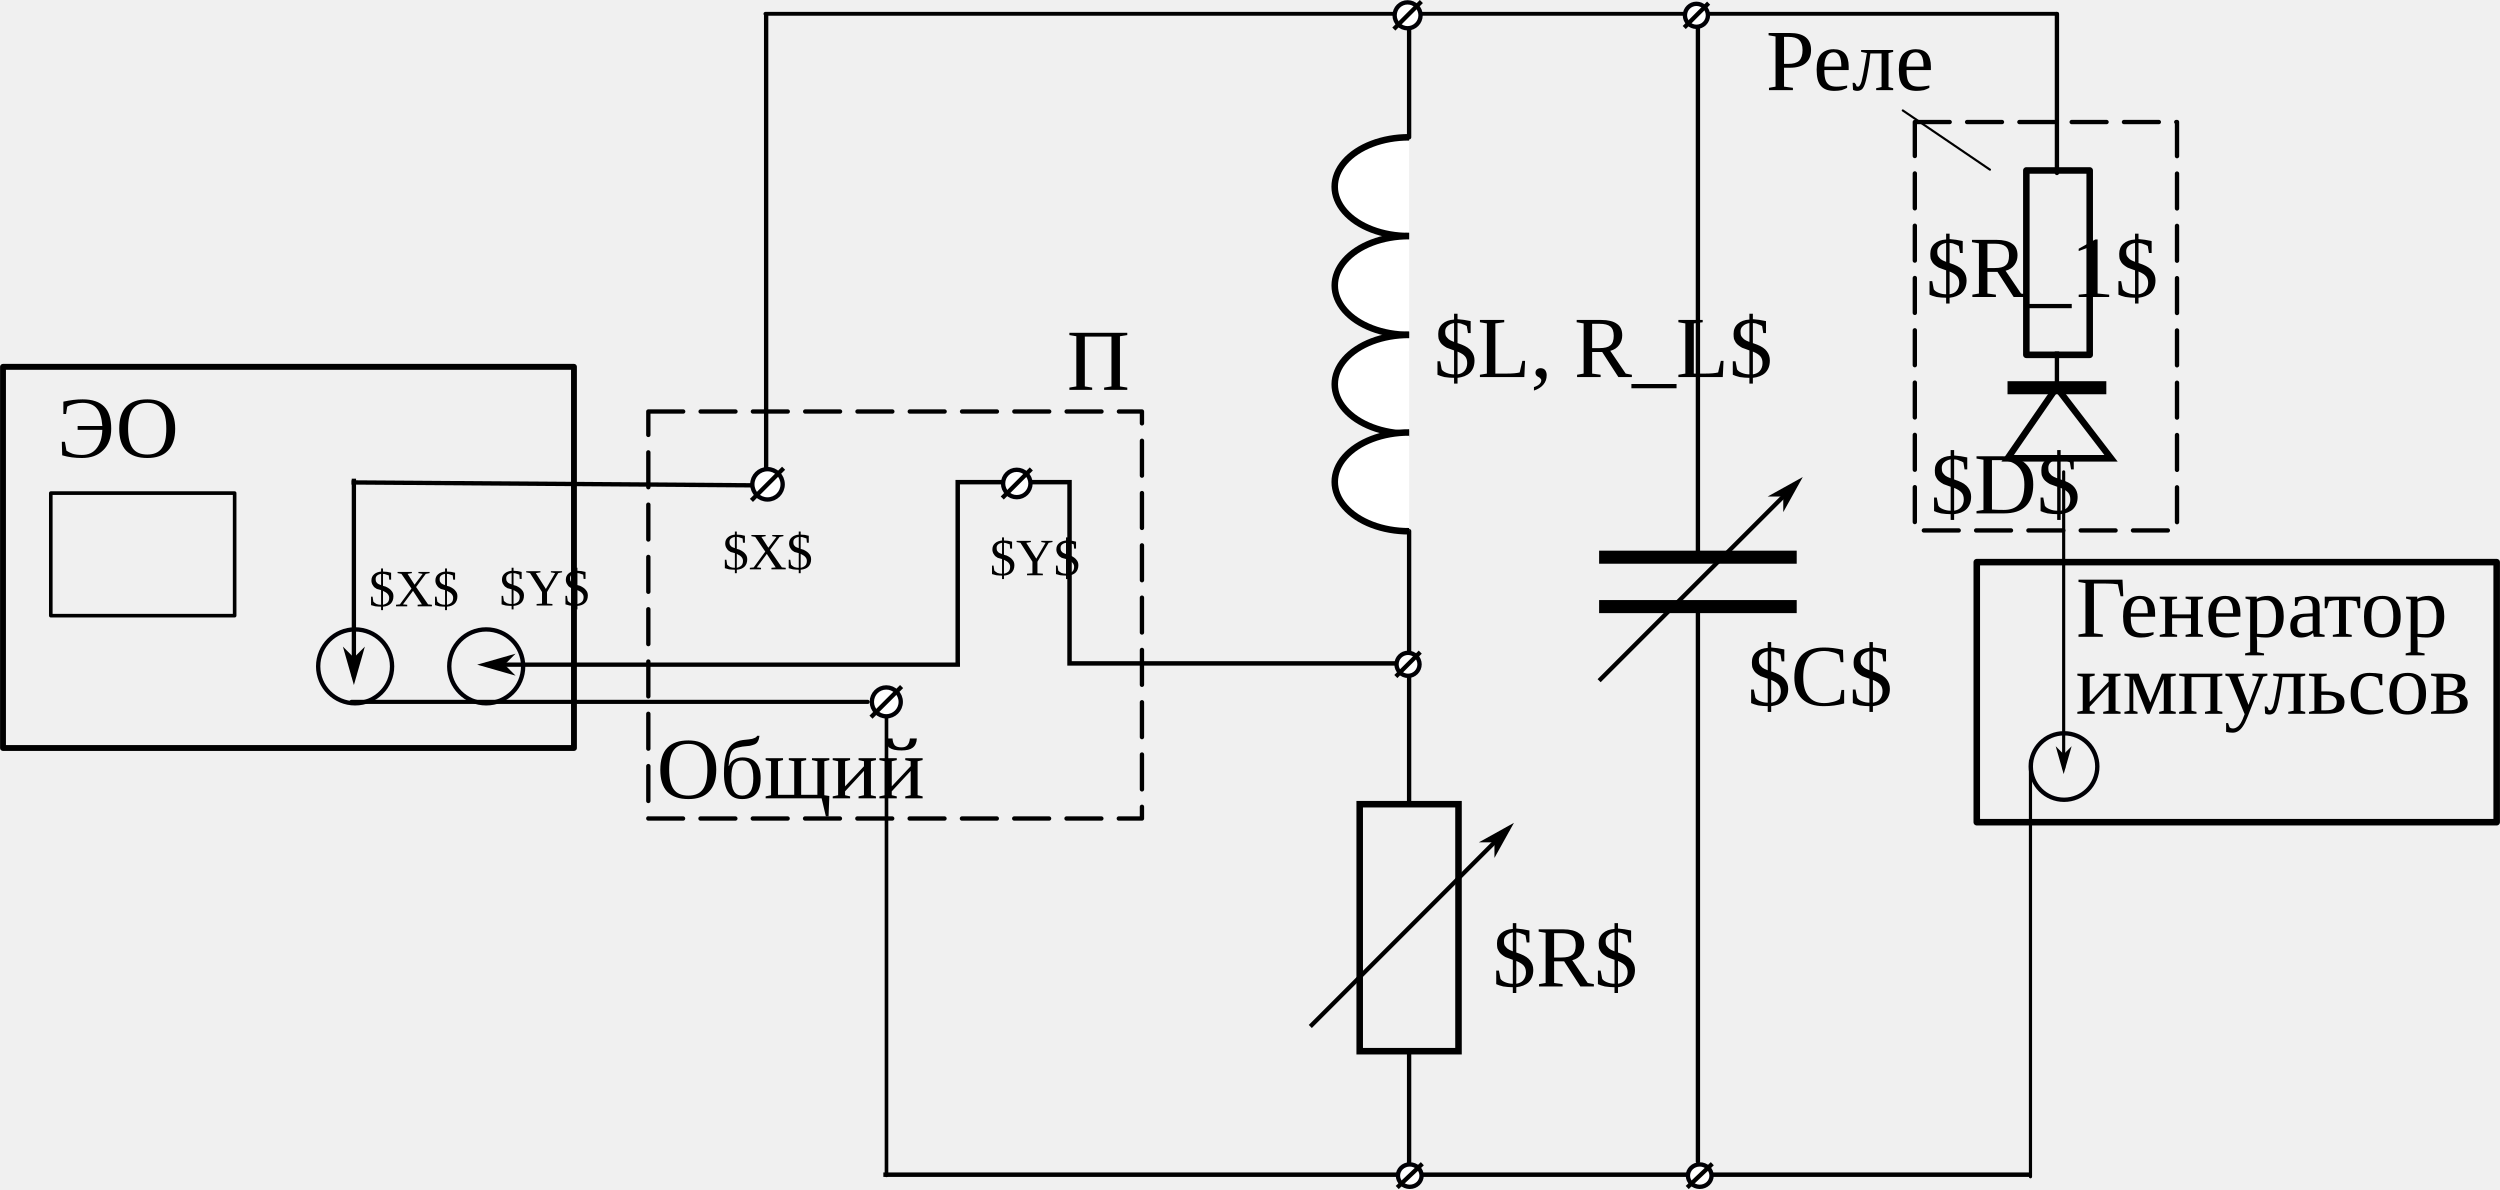
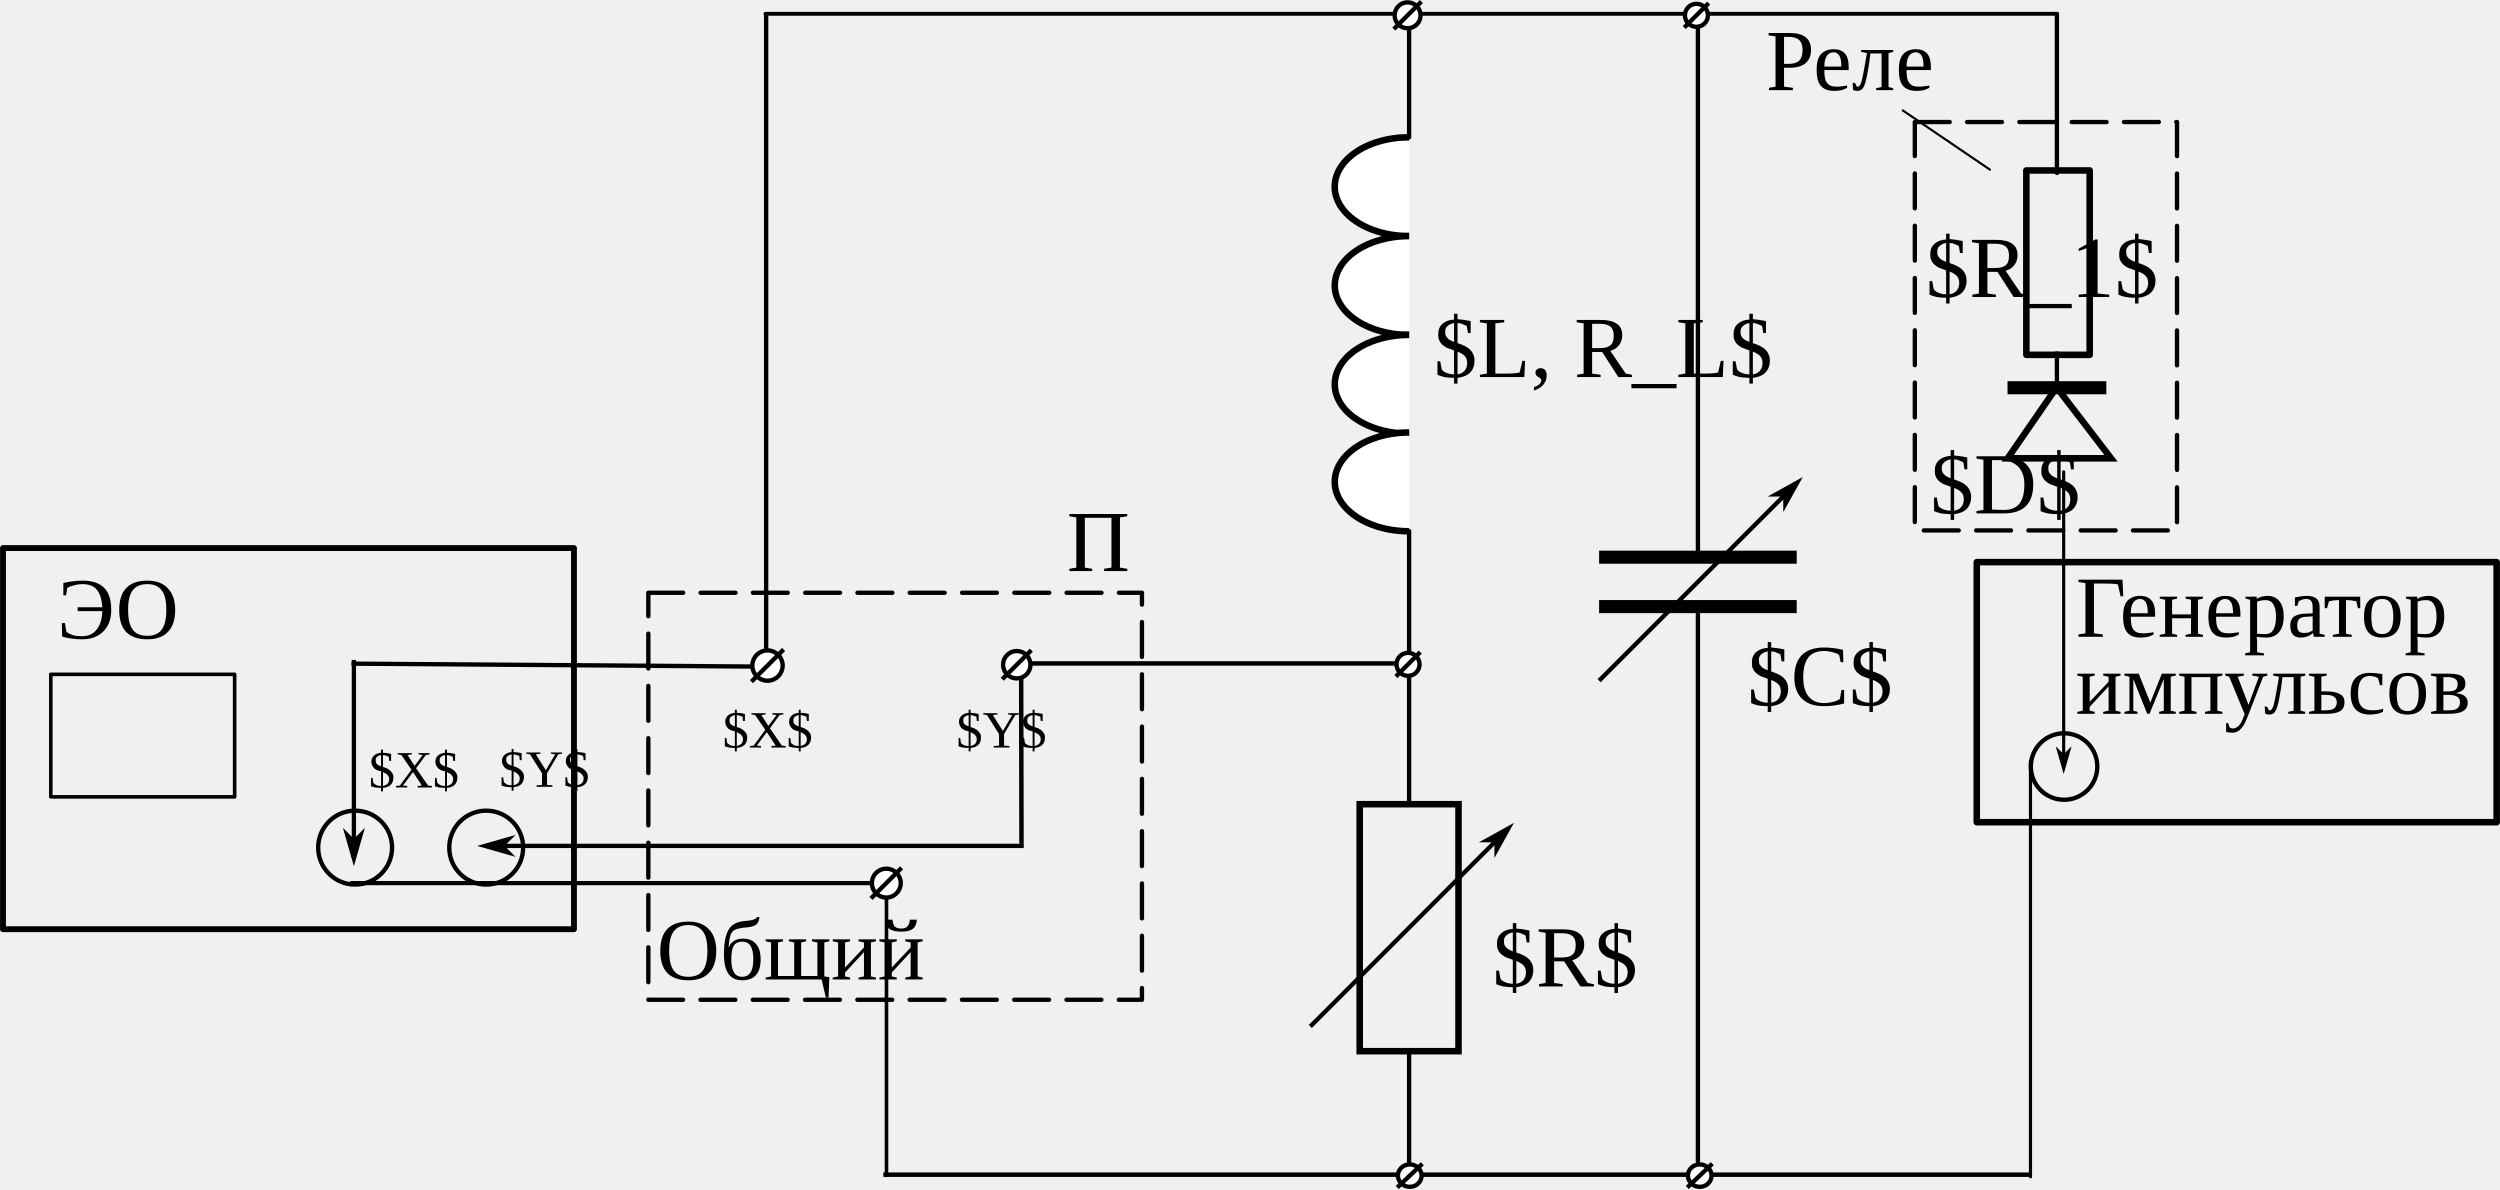
<svg xmlns="http://www.w3.org/2000/svg" width="10.121cm" height="4.814cm" viewBox="0 0 101.212 48.143" version="1.1" id="svg1072">
  <defs id="defs1066">
    <marker orient="auto" refY="0" refX="0" id="marker5071" style="overflow:visible">
      <path id="path4362" d="M 0,0 5,-5 -12.5,0 5,5 0,0 Z" style="fill:#000000;fill-opacity:1;fill-rule:evenodd;stroke:#000000;stroke-width:1pt;stroke-opacity:1" transform="matrix(-0.4,0,0,-0.4,-4,0)" />
    </marker>
    <marker style="overflow:visible" id="marker4977" refX="0" refY="0" orient="auto">
      <path transform="matrix(-0.4,0,0,-0.4,-4,0)" style="fill:#000000;fill-opacity:1;fill-rule:evenodd;stroke:#000000;stroke-width:1pt;stroke-opacity:1" d="M 0,0 5,-5 -12.5,0 5,5 Z" id="path4979" />
    </marker>
    <marker style="overflow:visible" id="marker4849" refX="0" refY="0" orient="auto">
      <path transform="matrix(-0.4,0,0,-0.4,-4,0)" style="fill:#000000;fill-opacity:1;fill-rule:evenodd;stroke:#000000;stroke-width:1pt;stroke-opacity:1" d="M 0,0 5,-5 -12.5,0 5,5 Z" id="path4851" />
    </marker>
    <marker style="overflow:visible" id="marker4801" refX="0" refY="0" orient="auto">
      <path transform="matrix(-0.4,0,0,-0.4,-4,0)" style="fill:#000000;fill-opacity:1;fill-rule:evenodd;stroke:#000000;stroke-width:1pt;stroke-opacity:1" d="M 0,0 5,-5 -12.5,0 5,5 Z" id="path4803" />
    </marker>
    <marker orient="auto" refY="0" refX="0" id="Arrow1Mstart" style="overflow:visible">
      <path id="path4359" d="M 0,0 5,-5 -12.5,0 5,5 0,0 Z" style="fill:#000000;fill-opacity:1;fill-rule:evenodd;stroke:#000000;stroke-width:1pt;stroke-opacity:1" transform="matrix(0.4,0,0,0.4,4,0)" />
    </marker>
    <marker style="overflow:visible" id="marker8495" refX="0" refY="0" orient="auto">
      <path transform="matrix(-0.2,0,0,-0.2,-1.2,0)" style="fill:#000000;fill-opacity:1;fill-rule:evenodd;stroke:#000000;stroke-width:1pt;stroke-opacity:1" d="M 0,0 5,-5 -12.5,0 5,5 Z" id="path8493" />
    </marker>
    <marker orient="auto" refY="0" refX="0" id="Arrow1Mend" style="overflow:visible">
      <path id="path948" d="M 0,0 5,-5 -12.5,0 5,5 Z" style="fill:#000000;fill-opacity:1;fill-rule:evenodd;stroke:#000000;stroke-width:1pt;stroke-opacity:1" transform="matrix(-0.4,0,0,-0.4,-4,0)" />
    </marker>
    <marker orient="auto" refY="0" refX="0" id="EmptyTriangleOutM" style="overflow:visible">
      <path id="path1102" d="m 5.77,0 -8.65,5 0,-10 z" style="fill:#ffffff;fill-rule:evenodd;stroke:#000000;stroke-width:1pt;stroke-opacity:1" transform="matrix(0.4,0,0,0.4,-1.8,0)" />
    </marker>
    <marker orient="auto" refY="0" refX="0" id="Arrow2Sstart" style="overflow:visible">
      <path id="path969" style="fill:#000000;fill-opacity:1;fill-rule:evenodd;stroke:#000000;stroke-width:0.625;stroke-linejoin:round;stroke-opacity:1" d="M 8.719,4.034 -2.207,0.016 8.719,-4.002 c -1.745,2.372 -1.735,5.617 -6e-7,8.035 z" transform="matrix(0.3,0,0,0.3,-0.69,0)" />
    </marker>
    <marker orient="auto" refY="0" refX="0" id="DotM" style="overflow:visible">
      <path id="path1839" d="m -2.5,-1 c 0,2.76 -2.24,5 -5,5 -2.76,0 -5,-2.24 -5,-5 0,-2.76 2.24,-5 5,-5 2.76,0 5,2.24 5,5 z" style="fill:#000000;fill-opacity:1;fill-rule:evenodd;stroke:#000000;stroke-width:1pt;stroke-opacity:1" transform="matrix(0.4,0,0,0.4,2.96,0.4)" />
    </marker>
    <marker orient="auto" refY="0" refX="0" id="Arrow1Mend-1" style="overflow:visible">
      <path id="path948-1" d="M 0,0 5,-5 -12.5,0 5,5 Z" style="fill:#000000;fill-opacity:1;fill-rule:evenodd;stroke:#000000;stroke-width:1pt;stroke-opacity:1" transform="matrix(-0.4,0,0,-0.4,-4,0)" />
    </marker>
    <marker style="overflow:visible" id="marker8495-3" refX="0" refY="0" orient="auto">
      <path transform="matrix(-0.2,0,0,-0.2,-1.2,0)" style="fill:#000000;fill-opacity:1;fill-rule:evenodd;stroke:#000000;stroke-width:1pt;stroke-opacity:1" d="M 0,0 5,-5 -12.5,0 5,5 Z" id="path8493-6" />
    </marker>
  </defs>
  <g id="layer1" transform="translate(13.04744,-247.4412)" style="display:inline">
    <path style="opacity:1;fill:#ffffff;fill-opacity:1;stroke:#000000;stroke-width:0.265;stroke-linejoin:miter;stroke-miterlimit:4;stroke-dasharray:none;stroke-dashoffset:0;stroke-opacity:1" id="path50691-9-3-97" d="m 253,44 a 2,3 0 0 1 0.997,-2.608 2,3 0 0 1 2.004,-0.001 2,3 0 0 1 0.998,2.607" transform="matrix(0,1,1,0,0,0)" />
    <rect style="opacity:1;fill:none;fill-opacity:1;stroke:#000000;stroke-width:0.265;stroke-linecap:square;stroke-linejoin:miter;stroke-miterlimit:4;stroke-dasharray:none;stroke-dashoffset:0;stroke-opacity:1;paint-order:normal" id="rect1615" width="10" height="4" x="280" y="-46" transform="matrix(0,1,-1,0,0,0)" />
    <path style="fill:none;stroke:#000000;stroke-width:0.529;stroke-linecap:butt;stroke-linejoin:miter;stroke-miterlimit:4;stroke-dasharray:none;stroke-opacity:1" d="m 51.693,270 8,0" id="path1663" />
-     <path style="fill:none;stroke:#000000;stroke-width:0.176;stroke-linecap:butt;stroke-linejoin:miter;stroke-miterlimit:4;stroke-dasharray:none;stroke-opacity:1" d="m 17.969,248.009 0,18.884" id="path1673" />
+     <path style="fill:none;stroke:#000000;stroke-width:0.176;stroke-linecap:butt;stroke-linejoin:miter;stroke-miterlimit:4;stroke-dasharray:none;stroke-opacity:1" d="m 17.969,248.009 0,26.095" id="path1673" />
    <path style="fill:none;stroke:#000000;stroke-width:0.176;stroke-linecap:round;stroke-linejoin:miter;stroke-miterlimit:4;stroke-dasharray:none;stroke-opacity:1" d="m 44,268.943 0,11.081" id="path1677" />
    <path style="fill:none;stroke:#000000;stroke-width:0.155;stroke-linecap:round;stroke-linejoin:miter;stroke-miterlimit:4;stroke-dasharray:none;stroke-opacity:1" d="m 17.939,248 52.29,0" id="path1683" />
    <path style="fill:none;stroke:#000000;stroke-width:0.181;stroke-linecap:butt;stroke-linejoin:miter;stroke-miterlimit:4;stroke-dasharray:none;stroke-opacity:1" d="m 22.714,295 46.399,0" id="path1685" />
    <path style="opacity:1;fill:#ffffff;fill-opacity:1;stroke:#000000;stroke-width:0.265;stroke-linejoin:miter;stroke-miterlimit:4;stroke-dasharray:none;stroke-dashoffset:0;stroke-opacity:1" id="path50691-9-3-97-7" d="m 257,44.002 a 2,3 0 0 1 0.997,-2.608 2,3 0 0 1 2.004,-0.001 2,3 0 0 1 0.998,2.607" transform="matrix(0,1,1,0,0,0)" />
    <path style="opacity:1;fill:#ffffff;fill-opacity:1;stroke:#000000;stroke-width:0.265;stroke-linejoin:miter;stroke-miterlimit:4;stroke-dasharray:none;stroke-dashoffset:0;stroke-opacity:1" id="path50691-9-3-97-0" d="m 261,44.002 a 2,3 0 0 1 0.997,-2.608 2,3 0 0 1 2.004,-0.001 2,3 0 0 1 0.998,2.607" transform="matrix(0,1,1,0,0,0)" />
    <path style="fill:none;stroke:#000000;stroke-width:0.529;stroke-linecap:butt;stroke-linejoin:miter;stroke-miterlimit:4;stroke-dasharray:none;stroke-opacity:1" d="m 51.693,272 8,0" id="path1663-3" />
    <path style="fill:none;stroke:#000000;stroke-width:0.176;stroke-linecap:round;stroke-linejoin:miter;stroke-miterlimit:4;stroke-dasharray:none;stroke-opacity:1" d="m 44,290 0,5" id="path1677-2" />
    <path style="fill:none;stroke:#000000;stroke-width:0.176;stroke-linecap:round;stroke-linejoin:miter;stroke-miterlimit:4;stroke-dasharray:none;stroke-opacity:1" d="m 44,248 0,5" id="path1677-28" />
    <path style="fill:none;stroke:#000000;stroke-width:0.176;stroke-linecap:round;stroke-linejoin:miter;stroke-miterlimit:4;stroke-dasharray:none;stroke-opacity:1" d="m 55.693,248.003 0,21.811" id="path1677-8" />
    <path style="fill:none;stroke:#000000;stroke-width:0.176;stroke-linecap:round;stroke-linejoin:miter;stroke-miterlimit:4;stroke-dasharray:none;stroke-opacity:1" d="m 55.693,272.002 0,22.464" id="path1677-8-0" />
    <ellipse style="opacity:1;fill:#ffffff;fill-opacity:1;stroke:#000005;stroke-width:0.176;stroke-linecap:butt;stroke-linejoin:round;stroke-miterlimit:4;stroke-dasharray:none;stroke-dashoffset:0;stroke-opacity:1;paint-order:markers fill stroke" id="path6840-6-3-9-9-69-0" cx="44.027" cy="295.038" rx="0.479" ry="0.454" />
    <path style="fill:none;stroke:#000000;stroke-width:0.176;stroke-linecap:butt;stroke-linejoin:miter;stroke-miterlimit:4;stroke-dasharray:none;stroke-opacity:1" d="m 44.536,294.556 -1.017,0.964" id="path17780-9-9" />
    <ellipse style="opacity:1;fill:#ffffff;fill-opacity:1;stroke:#000005;stroke-width:0.176;stroke-linecap:butt;stroke-linejoin:round;stroke-miterlimit:4;stroke-dasharray:none;stroke-dashoffset:0;stroke-opacity:1;paint-order:markers fill stroke" id="path6840-6-3-9-9-69-0-7" cx="55.767" cy="295.038" rx="0.479" ry="0.454" />
    <path style="fill:none;stroke:#000000;stroke-width:0.176;stroke-linecap:butt;stroke-linejoin:miter;stroke-miterlimit:4;stroke-dasharray:none;stroke-opacity:1" d="m 56.276,294.556 -1.017,0.964" id="path17780-9-9-6" />
    <circle style="opacity:1;fill:#ffffff;fill-opacity:1;stroke:#000005;stroke-width:0.176;stroke-linecap:butt;stroke-linejoin:round;stroke-miterlimit:4;stroke-dasharray:none;stroke-dashoffset:0;stroke-opacity:1;paint-order:markers fill stroke" id="path6840-6-3-9-9-69-0-8" cx="43.939" cy="248.061" r="0.525" />
    <path style="fill:none;stroke:#000000;stroke-width:0.176;stroke-linecap:butt;stroke-linejoin:miter;stroke-miterlimit:4;stroke-dasharray:none;stroke-opacity:1" d="m 44.496,247.504 -1.114,1.114" id="path17780-9-9-1" />
    <circle style="opacity:1;fill:#ffffff;fill-opacity:1;stroke:#000005;stroke-width:0.176;stroke-linecap:butt;stroke-linejoin:round;stroke-miterlimit:4;stroke-dasharray:none;stroke-dashoffset:0;stroke-opacity:1;paint-order:markers fill stroke" id="path6840-6-3-9-9-69-0-4" cx="55.633" cy="248.061" r="0.466" />
    <path style="fill:none;stroke:#000000;stroke-width:0.176;stroke-linecap:butt;stroke-linejoin:miter;stroke-miterlimit:4;stroke-dasharray:none;stroke-opacity:1" d="m 56.127,247.567 -0.988,0.988" id="path17780-9-9-64" />
    <rect style="opacity:1;fill:none;fill-opacity:1;fill-rule:nonzero;stroke:#000000;stroke-width:0.265;stroke-linecap:round;stroke-linejoin:round;stroke-miterlimit:4;stroke-dasharray:none;stroke-dashoffset:0;stroke-opacity:1;paint-order:markers stroke fill" id="rect912" width="21.049" height="10.528" x="66.983" y="270.201" />
-     <path style="fill:none;stroke:#000000;stroke-width:0.175;stroke-linecap:butt;stroke-linejoin:miter;stroke-miterlimit:4;stroke-dasharray:none;stroke-opacity:1;marker-start:url(#Arrow1Mstart)" d="m 6.614,274.351 19.203,0" id="path937" />
+     <path style="fill:none;stroke:#000000;stroke-width:0.175;stroke-linecap:butt;stroke-linejoin:miter;stroke-miterlimit:4;stroke-dasharray:none;stroke-opacity:1;marker-start:url(#Arrow1Mstart)" d="m 6.614,281.689 21.785,0" id="path937" />
    <rect style="opacity:1;fill:none;fill-opacity:1;fill-rule:nonzero;stroke:#000000;stroke-width:0.265;stroke-linecap:round;stroke-linejoin:round;stroke-miterlimit:4;stroke-dasharray:none;stroke-dashoffset:0;stroke-opacity:1;paint-order:markers stroke fill" id="rect1227" width="2.565" height="7.465" x="68.99" y="254.342" />
    <path style="fill:none;stroke:#000000;stroke-width:0.176;stroke-linecap:butt;stroke-linejoin:miter;stroke-miterlimit:4;stroke-dasharray:none;stroke-opacity:1" d="m 70.228,261.673 0,1.466" id="path1229" />
    <path style="fill:none;stroke:#000000;stroke-width:0.529;stroke-linecap:butt;stroke-linejoin:miter;stroke-miterlimit:4;stroke-dasharray:none;stroke-opacity:1" d="m 68.228,263.139 4,0" id="path1231" />
    <rect style="opacity:1;fill:none;fill-opacity:1;fill-rule:nonzero;stroke:#000000;stroke-width:0.176;stroke-linecap:round;stroke-linejoin:round;stroke-miterlimit:4;stroke-dasharray:1.411, 0.706;stroke-dashoffset:0;stroke-opacity:1;paint-order:markers stroke fill" id="rect1491" width="10.615" height="16.535" x="64.475" y="252.382" />
    <path style="fill:none;stroke:#000000;stroke-width:0.176;stroke-linecap:round;stroke-linejoin:miter;stroke-miterlimit:4;stroke-dasharray:none;stroke-opacity:1" d="m 70.228,254.444 0,-6.434" id="path1577" />
-     <path style="fill:none;stroke:#000000;stroke-width:0.147;stroke-linecap:round;stroke-linejoin:miter;stroke-miterlimit:4;stroke-dasharray:none;stroke-opacity:1" d="m 22.841,295.027 0,-18.745" id="path1579" />
-     <g id="g4885" transform="translate(-45.16659,12.85726)">
+     <path style="fill:none;stroke:#000000;stroke-width:0.147;stroke-linecap:round;stroke-linejoin:miter;stroke-miterlimit:4;stroke-dasharray:none;stroke-opacity:1" d="m 22.841,295.027 0,-11.422" id="path1579" />
+     <g id="g4885" transform="translate(-45.16659,20.19503)">
      <circle r="0.585" cy="263" cx="68" id="path6840-6-3-9-9-69-2-7" style="opacity:1;fill:#ffffff;fill-opacity:1;stroke:#000005;stroke-width:0.176;stroke-linecap:butt;stroke-linejoin:round;stroke-miterlimit:4;stroke-dasharray:none;stroke-dashoffset:0;stroke-opacity:1;paint-order:markers fill stroke" />
      <path id="path17780-9-3-4" d="m 68.62,262.38 -1.24,1.24" style="fill:none;stroke:#000000;stroke-width:0.176;stroke-linecap:butt;stroke-linejoin:miter;stroke-miterlimit:4;stroke-dasharray:none;stroke-opacity:1" />
    </g>
-     <rect style="opacity:1;fill:none;fill-opacity:1;fill-rule:nonzero;stroke:#000000;stroke-width:0.238;stroke-linecap:round;stroke-linejoin:round;stroke-miterlimit:4;stroke-dasharray:none;stroke-dashoffset:0;stroke-opacity:1;paint-order:markers stroke fill" id="rect7243" width="23.116" height="15.431" x="-12.928" y="262.293" />
-     <rect style="opacity:1;fill:none;fill-opacity:1;fill-rule:nonzero;stroke:#000000;stroke-width:0.146;stroke-linecap:round;stroke-linejoin:round;stroke-miterlimit:4;stroke-dasharray:none;stroke-dashoffset:0;stroke-opacity:1;paint-order:markers stroke fill" id="rect7245" width="7.443" height="4.962" x="-10.993" y="267.405" />
-     <circle style="opacity:1;fill:none;fill-opacity:1;fill-rule:nonzero;stroke:#000005;stroke-width:0.176;stroke-linecap:round;stroke-linejoin:round;stroke-miterlimit:4;stroke-dasharray:none;stroke-dashoffset:0;stroke-opacity:1;paint-order:markers fill stroke" id="path9338-0-9" cx="6.635" cy="274.42" r="1.496" />
-     <circle style="opacity:1;fill:none;fill-opacity:1;fill-rule:nonzero;stroke:#000005;stroke-width:0.176;stroke-linecap:round;stroke-linejoin:round;stroke-miterlimit:4;stroke-dasharray:none;stroke-dashoffset:0;stroke-opacity:1;paint-order:markers fill stroke" id="path9338-0-1" cx="1.328" cy="274.42" r="1.496" />
-     <path style="fill:none;stroke:#000000;stroke-width:0.176;stroke-linecap:butt;stroke-linejoin:miter;stroke-miterlimit:4;stroke-dasharray:none;stroke-opacity:1" d="M 17.964,267.094 1.183,266.973" id="path5742" />
-     <g id="g4889" transform="matrix(0.6142072,0,0,0.6142072,-20.05711,111.0411)">
+     <rect style="opacity:1;fill:none;fill-opacity:1;fill-rule:nonzero;stroke:#000000;stroke-width:0.238;stroke-linecap:round;stroke-linejoin:round;stroke-miterlimit:4;stroke-dasharray:none;stroke-dashoffset:0;stroke-opacity:1;paint-order:markers stroke fill" id="rect7243" width="23.116" height="15.431" x="-12.928" y="269.631" />
+     <rect style="opacity:1;fill:none;fill-opacity:1;fill-rule:nonzero;stroke:#000000;stroke-width:0.146;stroke-linecap:round;stroke-linejoin:round;stroke-miterlimit:4;stroke-dasharray:none;stroke-dashoffset:0;stroke-opacity:1;paint-order:markers stroke fill" id="rect7245" width="7.443" height="4.962" x="-10.993" y="274.742" />
+     <circle style="opacity:1;fill:none;fill-opacity:1;fill-rule:nonzero;stroke:#000005;stroke-width:0.176;stroke-linecap:round;stroke-linejoin:round;stroke-miterlimit:4;stroke-dasharray:none;stroke-dashoffset:0;stroke-opacity:1;paint-order:markers fill stroke" id="path9338-0-9" cx="6.635" cy="281.758" r="1.496" />
+     <circle style="opacity:1;fill:none;fill-opacity:1;fill-rule:nonzero;stroke:#000005;stroke-width:0.176;stroke-linecap:round;stroke-linejoin:round;stroke-miterlimit:4;stroke-dasharray:none;stroke-dashoffset:0;stroke-opacity:1;paint-order:markers fill stroke" id="path9338-0-1" cx="1.328" cy="281.758" r="1.496" />
+     <path style="fill:none;stroke:#000000;stroke-width:0.176;stroke-linecap:butt;stroke-linejoin:miter;stroke-miterlimit:4;stroke-dasharray:none;stroke-opacity:1" d="M 17.964,274.431 1.183,274.31" id="path5742" />
+     <g id="g4889" transform="matrix(0.6142072,0,0,0.6142072,-20.05711,118.3788)">
      <circle r="1" cy="254" cx="62" id="path6840-6-3-9-9-69-2-8" style="opacity:1;fill:#ffffff;fill-opacity:1;stroke:#000005;stroke-width:0.287;stroke-linecap:butt;stroke-linejoin:round;stroke-miterlimit:4;stroke-dasharray:none;stroke-dashoffset:0;stroke-opacity:1;paint-order:markers fill stroke" />
      <path id="path17780-9-3-6" d="m 63.061,252.939 -2.121,2.121" style="fill:none;stroke:#000000;stroke-width:0.287;stroke-linecap:butt;stroke-linejoin:miter;stroke-miterlimit:4;stroke-dasharray:none;stroke-opacity:1" />
    </g>
-     <path style="fill:none;stroke:#000000;stroke-width:0.175;stroke-linecap:butt;stroke-linejoin:miter;stroke-miterlimit:4;stroke-dasharray:none;stroke-opacity:1;marker-end:url(#marker4801)" d="m 1.278,266.821 0,8.01" id="path5810" />
-     <path style="fill:none;stroke:#000000;stroke-width:0.168;stroke-linecap:round;stroke-linejoin:miter;stroke-miterlimit:4;stroke-dasharray:none;stroke-opacity:1" d="m 1.182,275.858 20.897,0" id="path1683-9" />
+     <path style="fill:none;stroke:#000000;stroke-width:0.175;stroke-linecap:butt;stroke-linejoin:miter;stroke-miterlimit:4;stroke-dasharray:none;stroke-opacity:1;marker-end:url(#marker4801)" d="m 1.278,274.158 0,8.01" id="path5810" />
+     <path style="fill:none;stroke:#000000;stroke-width:0.168;stroke-linecap:round;stroke-linejoin:miter;stroke-miterlimit:4;stroke-dasharray:none;stroke-opacity:1" d="m 1.182,283.195 21.076,0" id="path1683-9" />
    <path style="fill:none;stroke:#000000;stroke-width:0.127;stroke-linecap:round;stroke-linejoin:miter;stroke-miterlimit:4;stroke-dasharray:none;stroke-opacity:1;marker-end:url(#Arrow1Mend)" d="m 70.501,266.545 0,11.986" id="path5903" />
    <path style="fill:none;stroke:#000000;stroke-width:0.129;stroke-linecap:round;stroke-linejoin:miter;stroke-miterlimit:4;stroke-dasharray:none;stroke-opacity:1" d="m 69.157,295.084 0,-16.835" id="path5986" />
    <g id="layer2" style="display:inline">
      <text xml:space="preserve" style="font-style:normal;font-variant:normal;font-weight:normal;font-stretch:normal;font-size:3.528px;line-height:1.25;font-family:'Times New Roman';-inkscape-font-specification:'Times New Roman, Normal';text-align:start;letter-spacing:0px;word-spacing:0px;writing-mode:lr-tb;text-anchor:start;fill:#000000;fill-opacity:1;stroke:none;stroke-width:0.176" x="44.993" y="262.707" id="text4105">
        <tspan id="tspan4103" x="44.993" y="262.707" style="stroke-width:0.176">$L, R_L$</tspan>
      </text>
      <text xml:space="preserve" style="font-style:normal;font-variant:normal;font-weight:normal;font-stretch:normal;font-size:3.528px;line-height:1.25;font-family:'Times New Roman';-inkscape-font-specification:'Times New Roman, Normal';text-align:start;letter-spacing:0px;word-spacing:0px;writing-mode:lr-tb;text-anchor:start;fill:#000000;fill-opacity:1;stroke:none;stroke-width:0.176" x="57.693" y="276" id="text4117">
        <tspan id="tspan4115" x="57.693" y="276" style="stroke-width:0.176">$C$</tspan>
      </text>
      <text xml:space="preserve" style="font-style:normal;font-variant:normal;font-weight:normal;font-stretch:normal;font-size:3.528px;line-height:1.25;font-family:'Times New Roman';-inkscape-font-specification:'Times New Roman, Normal';text-align:start;letter-spacing:0px;word-spacing:0px;writing-mode:lr-tb;text-anchor:start;fill:#000000;fill-opacity:1;stroke:none;stroke-width:0.176" x="47.37" y="287.378" id="text4109">
        <tspan id="tspan4107" x="47.37" y="287.378" style="stroke-width:0.176">$R$</tspan>
      </text>
-       <text xml:space="preserve" style="font-style:normal;font-variant:normal;font-weight:normal;font-stretch:normal;font-size:2.117px;line-height:1.25;font-family:'Times New Roman';-inkscape-font-specification:'Times New Roman, Normal';text-align:start;letter-spacing:0px;word-spacing:0px;writing-mode:lr-tb;text-anchor:start;display:inline;fill:#000000;fill-opacity:1;stroke:none;stroke-width:0.176" x="-10.734" y="265.954" id="text8585">
-         <tspan id="tspan8583" x="-10.734" y="265.954" style="font-size:3.528px;stroke-width:0.176">ЭО</tspan>
+       <text xml:space="preserve" style="font-style:normal;font-variant:normal;font-weight:normal;font-stretch:normal;font-size:2.117px;line-height:1.25;font-family:'Times New Roman';-inkscape-font-specification:'Times New Roman, Normal';text-align:start;letter-spacing:0px;word-spacing:0px;writing-mode:lr-tb;text-anchor:start;display:inline;fill:#000000;fill-opacity:1;stroke:none;stroke-width:0.176" x="-10.734" y="273.292" id="text8585">
+         <tspan id="tspan8583" x="-10.734" y="273.292" style="font-size:3.528px;stroke-width:0.176">ЭО</tspan>
      </text>
-       <text xml:space="preserve" style="font-style:normal;font-variant:normal;font-weight:normal;font-stretch:normal;font-size:2.117px;line-height:1.25;font-family:'Times New Roman';-inkscape-font-specification:'Times New Roman, Normal';text-align:start;letter-spacing:0px;word-spacing:0px;writing-mode:lr-tb;text-anchor:start;display:inline;fill:#000000;fill-opacity:1;stroke:none;stroke-width:0.176" x="1.878" y="271.989" id="text8699">
-         <tspan id="tspan8697" x="1.878" y="271.989" style="stroke-width:0.176">$X$</tspan>
+       <text xml:space="preserve" style="font-style:normal;font-variant:normal;font-weight:normal;font-stretch:normal;font-size:2.117px;line-height:1.25;font-family:'Times New Roman';-inkscape-font-specification:'Times New Roman, Normal';text-align:start;letter-spacing:0px;word-spacing:0px;writing-mode:lr-tb;text-anchor:start;display:inline;fill:#000000;fill-opacity:1;stroke:none;stroke-width:0.176" x="1.878" y="279.326" id="text8699">
+         <tspan id="tspan8697" x="1.878" y="279.326" style="stroke-width:0.176">$X$</tspan>
      </text>
-       <text xml:space="preserve" style="font-style:normal;font-variant:normal;font-weight:normal;font-stretch:normal;font-size:2.117px;line-height:1.25;font-family:'Times New Roman';-inkscape-font-specification:'Times New Roman, Normal';text-align:start;letter-spacing:0px;word-spacing:0px;writing-mode:lr-tb;text-anchor:start;display:inline;fill:#000000;fill-opacity:1;stroke:none;stroke-width:0.176" x="7.163" y="271.957" id="text8703">
-         <tspan id="tspan8701" x="7.163" y="271.957" style="stroke-width:0.176">$Y$</tspan>
+       <text xml:space="preserve" style="font-style:normal;font-variant:normal;font-weight:normal;font-stretch:normal;font-size:2.117px;line-height:1.25;font-family:'Times New Roman';-inkscape-font-specification:'Times New Roman, Normal';text-align:start;letter-spacing:0px;word-spacing:0px;writing-mode:lr-tb;text-anchor:start;display:inline;fill:#000000;fill-opacity:1;stroke:none;stroke-width:0.176" x="7.163" y="279.295" id="text8703">
+         <tspan id="tspan8701" x="7.163" y="279.295" style="stroke-width:0.176">$Y$</tspan>
      </text>
-       <text xml:space="preserve" style="font-style:normal;font-variant:normal;font-weight:normal;font-stretch:normal;font-size:2.117px;line-height:1.25;font-family:'Times New Roman';-inkscape-font-specification:'Times New Roman, Normal';text-align:start;letter-spacing:0px;word-spacing:0px;writing-mode:lr-tb;text-anchor:start;display:inline;fill:#000000;fill-opacity:1;stroke:none;stroke-width:0.176" x="16.204" y="270.491" id="text8699-8">
-         <tspan id="tspan8697-2" x="16.204" y="270.491" style="stroke-width:0.176">$X$</tspan>
+       <text xml:space="preserve" style="font-style:normal;font-variant:normal;font-weight:normal;font-stretch:normal;font-size:2.117px;line-height:1.25;font-family:'Times New Roman';-inkscape-font-specification:'Times New Roman, Normal';text-align:start;letter-spacing:0px;word-spacing:0px;writing-mode:lr-tb;text-anchor:start;display:inline;fill:#000000;fill-opacity:1;stroke:none;stroke-width:0.176" x="16.204" y="277.706" id="text8699-8">
+         <tspan id="tspan8697-2" x="16.204" y="277.706" style="stroke-width:0.176">$X$</tspan>
      </text>
-       <text xml:space="preserve" style="font-style:normal;font-variant:normal;font-weight:normal;font-stretch:normal;font-size:2.117px;line-height:1.25;font-family:'Times New Roman';-inkscape-font-specification:'Times New Roman, Normal';text-align:start;letter-spacing:0px;word-spacing:0px;writing-mode:lr-tb;text-anchor:start;display:inline;fill:#000000;fill-opacity:1;stroke:none;stroke-width:0.176" x="27.021" y="270.73" id="text8703-6">
-         <tspan id="tspan8701-5" x="27.021" y="270.73" style="stroke-width:0.176">$Y$</tspan>
+       <text xml:space="preserve" style="font-style:normal;font-variant:normal;font-weight:normal;font-stretch:normal;font-size:2.117px;line-height:1.25;font-family:'Times New Roman';-inkscape-font-specification:'Times New Roman, Normal';text-align:start;letter-spacing:0px;word-spacing:0px;writing-mode:lr-tb;text-anchor:start;display:inline;fill:#000000;fill-opacity:1;stroke:none;stroke-width:0.176" x="25.667" y="277.706" id="text8703-6">
+         <tspan id="tspan8701-5" x="25.667" y="277.706" style="stroke-width:0.176">$Y$</tspan>
      </text>
-       <text xml:space="preserve" style="font-style:normal;font-variant:normal;font-weight:normal;font-stretch:normal;font-size:2.117px;line-height:1.25;font-family:'Times New Roman';-inkscape-font-specification:'Times New Roman, Normal';text-align:start;letter-spacing:0px;word-spacing:0px;writing-mode:lr-tb;text-anchor:start;fill:#000000;fill-opacity:1;stroke:none;stroke-width:0.176" x="13.544" y="279.762" id="text6093">
-         <tspan id="tspan6091" x="13.544" y="279.762" style="font-size:3.528px;stroke-width:0.176">Общий</tspan>
+       <text xml:space="preserve" style="font-style:normal;font-variant:normal;font-weight:normal;font-stretch:normal;font-size:2.117px;line-height:1.25;font-family:'Times New Roman';-inkscape-font-specification:'Times New Roman, Normal';text-align:start;letter-spacing:0px;word-spacing:0px;writing-mode:lr-tb;text-anchor:start;fill:#000000;fill-opacity:1;stroke:none;stroke-width:0.176" x="13.544" y="287.099" id="text6093">
+         <tspan id="tspan6091" x="13.544" y="287.099" style="font-size:3.528px;stroke-width:0.176">Общий</tspan>
      </text>
      <text xml:space="preserve" style="font-style:normal;font-variant:normal;font-weight:normal;font-stretch:normal;font-size:2.117px;line-height:1.25;font-family:'Times New Roman';-inkscape-font-specification:'Times New Roman, Normal';text-align:start;letter-spacing:0px;word-spacing:0px;writing-mode:lr-tb;text-anchor:start;fill:#000000;fill-opacity:1;stroke:none;stroke-width:0.176" x="58.447" y="251.091" id="text6097">
        <tspan id="tspan6095" x="58.447" y="251.091" style="font-size:3.528px;stroke-width:0.176">Реле</tspan>
      </text>
      <text xml:space="preserve" style="font-style:normal;font-variant:normal;font-weight:normal;font-stretch:normal;font-size:2.117px;line-height:1.25;font-family:'Times New Roman';-inkscape-font-specification:'Times New Roman, Normal';text-align:start;letter-spacing:0px;word-spacing:0px;writing-mode:lr-tb;text-anchor:start;fill:#000000;fill-opacity:1;stroke:none;stroke-width:0.176" x="70.992" y="273.224" id="text6101">
        <tspan x="70.992" y="273.224" style="font-size:3.528px;stroke-width:0.176" id="tspan6103">Генератор</tspan>
      </text>
-       <rect style="opacity:1;fill:none;fill-opacity:1;fill-rule:nonzero;stroke:#000000;stroke-width:0.176;stroke-linecap:round;stroke-linejoin:round;stroke-miterlimit:4;stroke-dasharray:1.411, 0.706;stroke-dashoffset:0;stroke-opacity:1;paint-order:markers stroke fill" id="rect7419" width="19.985" height="16.478" x="13.199" y="264.102" />
+       <rect style="opacity:1;fill:none;fill-opacity:1;fill-rule:nonzero;stroke:#000000;stroke-width:0.176;stroke-linecap:round;stroke-linejoin:round;stroke-miterlimit:4;stroke-dasharray:1.411, 0.706;stroke-dashoffset:0;stroke-opacity:1;paint-order:markers stroke fill" id="rect7419" width="19.985" height="16.478" x="13.199" y="271.44" />
      <path style="fill:none;stroke:#000000;stroke-width:0.088;stroke-linecap:round;stroke-linejoin:miter;stroke-miterlimit:4;stroke-dasharray:none;stroke-opacity:1" d="m 63.988,251.913 3.528,2.397" id="path7874" />
      <text xml:space="preserve" style="color:#000000;font-style:normal;font-variant:normal;font-weight:normal;font-stretch:normal;font-size:3.528px;line-height:125%;font-family:'Times New Roman';-inkscape-font-specification:'Times New Roman, ';text-indent:0;text-align:start;text-decoration:none;text-decoration-line:none;text-decoration-style:solid;text-decoration-color:#000000;letter-spacing:0px;word-spacing:0px;text-transform:none;direction:ltr;block-progression:tb;writing-mode:lr-tb;baseline-shift:baseline;text-anchor:start;white-space:normal;clip-rule:nonzero;display:inline;overflow:visible;visibility:visible;opacity:1;isolation:auto;mix-blend-mode:normal;color-interpolation:sRGB;color-interpolation-filters:linearRGB;solid-color:#000000;solid-opacity:1;fill:#000000;fill-opacity:1;fill-rule:nonzero;stroke:none;stroke-width:0.5;stroke-linecap:butt;stroke-linejoin:miter;stroke-miterlimit:4;stroke-dasharray:none;stroke-dashoffset:0;stroke-opacity:1;color-rendering:auto;image-rendering:auto;shape-rendering:auto;text-rendering:auto;enable-background:accumulate" x="70.992" y="276.34" id="text5229">
        <tspan id="tspan5231" x="70.992" y="276.34">импульсов</tspan>
      </text>
-       <text xml:space="preserve" style="color:#000000;font-style:normal;font-variant:normal;font-weight:normal;font-stretch:normal;font-size:3.528px;line-height:125%;font-family:'Times New Roman';-inkscape-font-specification:'Times New Roman, ';text-indent:0;text-align:start;text-decoration:none;text-decoration-line:none;text-decoration-style:solid;text-decoration-color:#000000;letter-spacing:0px;word-spacing:0px;text-transform:none;direction:ltr;block-progression:tb;writing-mode:lr-tb;baseline-shift:baseline;text-anchor:start;white-space:normal;clip-rule:nonzero;display:inline;overflow:visible;visibility:visible;opacity:1;isolation:auto;mix-blend-mode:normal;color-interpolation:sRGB;color-interpolation-filters:linearRGB;solid-color:#000000;solid-opacity:1;fill:#000000;fill-opacity:1;fill-rule:nonzero;stroke:none;stroke-width:0.5;stroke-linecap:butt;stroke-linejoin:miter;stroke-miterlimit:4;stroke-dasharray:none;stroke-dashoffset:0;stroke-opacity:1;color-rendering:auto;image-rendering:auto;shape-rendering:auto;text-rendering:auto;enable-background:accumulate" x="30.138" y="263.226" id="text4863">
-         <tspan id="tspan4865" x="30.138" y="263.226">П</tspan>
+       <text xml:space="preserve" style="color:#000000;font-style:normal;font-variant:normal;font-weight:normal;font-stretch:normal;font-size:3.528px;line-height:125%;font-family:'Times New Roman';-inkscape-font-specification:'Times New Roman, ';text-indent:0;text-align:start;text-decoration:none;text-decoration-line:none;text-decoration-style:solid;text-decoration-color:#000000;letter-spacing:0px;word-spacing:0px;text-transform:none;direction:ltr;block-progression:tb;writing-mode:lr-tb;baseline-shift:baseline;text-anchor:start;white-space:normal;clip-rule:nonzero;display:inline;overflow:visible;visibility:visible;opacity:1;isolation:auto;mix-blend-mode:normal;color-interpolation:sRGB;color-interpolation-filters:linearRGB;solid-color:#000000;solid-opacity:1;fill:#000000;fill-opacity:1;fill-rule:nonzero;stroke:none;stroke-width:0.5;stroke-linecap:butt;stroke-linejoin:miter;stroke-miterlimit:4;stroke-dasharray:none;stroke-dashoffset:0;stroke-opacity:1;color-rendering:auto;image-rendering:auto;shape-rendering:auto;text-rendering:auto;enable-background:accumulate" x="30.138" y="270.564" id="text4863">
+         <tspan id="tspan4865" x="30.138" y="270.564">П</tspan>
      </text>
    </g>
    <circle style="opacity:1;fill:none;fill-opacity:1;fill-rule:nonzero;stroke:#000005;stroke-width:0.176;stroke-linecap:round;stroke-linejoin:round;stroke-miterlimit:4;stroke-dasharray:none;stroke-dashoffset:0;stroke-opacity:1;paint-order:markers fill stroke" id="path9338-0-1-3" cx="70.517" cy="278.475" r="1.346" />
    <path style="fill:none;stroke:#000000;stroke-width:0.176;stroke-linecap:butt;stroke-linejoin:miter;stroke-miterlimit:4;stroke-dasharray:none;stroke-opacity:1;marker-end:url(#marker4977)" d="m 40,289 8,-8" id="path7876" />
    <path style="fill:none;stroke:#000000;stroke-width:0.176;stroke-linecap:butt;stroke-linejoin:miter;stroke-miterlimit:4;stroke-dasharray:none;stroke-opacity:1;marker-end:url(#marker5071)" d="m 51.693,275 8,-8" id="path7876-1" />
    <path style="color:#000000;clip-rule:nonzero;display:inline;overflow:visible;visibility:visible;opacity:1;isolation:auto;mix-blend-mode:normal;color-interpolation:sRGB;color-interpolation-filters:linearRGB;solid-color:#000000;solid-opacity:1;fill:none;fill-opacity:1;fill-rule:evenodd;stroke:#000000;stroke-width:0.265;stroke-linecap:butt;stroke-linejoin:miter;stroke-miterlimit:4;stroke-dasharray:none;stroke-dashoffset:0;stroke-opacity:1;color-rendering:auto;image-rendering:auto;shape-rendering:auto;text-rendering:auto;enable-background:accumulate" d="m 68.234,265.996 4.184,0 -2.203,-2.871 z" id="path4773" />
    <text xml:space="preserve" style="color:#000000;font-style:normal;font-variant:normal;font-weight:normal;font-stretch:normal;font-size:3.528px;line-height:125%;font-family:'Times New Roman';-inkscape-font-specification:'Times New Roman, ';text-indent:0;text-align:start;text-decoration:none;text-decoration-line:none;text-decoration-style:solid;text-decoration-color:#000000;letter-spacing:0px;word-spacing:0px;text-transform:none;direction:ltr;block-progression:tb;writing-mode:lr-tb;baseline-shift:baseline;text-anchor:start;white-space:normal;clip-rule:nonzero;display:inline;overflow:visible;visibility:visible;opacity:1;isolation:auto;mix-blend-mode:normal;color-interpolation:sRGB;color-interpolation-filters:linearRGB;solid-color:#000000;solid-opacity:1;fill:#000000;fill-opacity:1;fill-rule:nonzero;stroke:none;stroke-width:0.5;stroke-linecap:butt;stroke-linejoin:miter;stroke-miterlimit:4;stroke-dasharray:none;stroke-dashoffset:0;stroke-opacity:1;color-rendering:auto;image-rendering:auto;shape-rendering:auto;text-rendering:auto;enable-background:accumulate" x="65.097" y="268.225" id="text4775">
      <tspan id="tspan4777" x="65.097" y="268.225">$D$</tspan>
    </text>
    <text id="text4779" y="259.463" x="64.916" style="color:#000000;font-style:normal;font-variant:normal;font-weight:normal;font-stretch:normal;font-size:3.528px;line-height:125%;font-family:'Times New Roman';-inkscape-font-specification:'Times New Roman, ';text-indent:0;text-align:start;text-decoration:none;text-decoration-line:none;text-decoration-style:solid;text-decoration-color:#000000;letter-spacing:0px;word-spacing:0px;text-transform:none;direction:ltr;block-progression:tb;writing-mode:lr-tb;baseline-shift:baseline;text-anchor:start;white-space:normal;clip-rule:nonzero;display:inline;overflow:visible;visibility:visible;opacity:1;isolation:auto;mix-blend-mode:normal;color-interpolation:sRGB;color-interpolation-filters:linearRGB;solid-color:#000000;solid-opacity:1;fill:#000000;fill-opacity:1;fill-rule:nonzero;stroke:none;stroke-width:0.5;stroke-linecap:butt;stroke-linejoin:miter;stroke-miterlimit:4;stroke-dasharray:none;stroke-dashoffset:0;stroke-opacity:1;color-rendering:auto;image-rendering:auto;shape-rendering:auto;text-rendering:auto;enable-background:accumulate" xml:space="preserve">
      <tspan y="259.463" x="64.916" id="tspan4781">$R_1$</tspan>
    </text>
    <path transform="matrix(0,1,1,0,0,0)" d="m 264.951,44.002 a 2,3 0 0 1 0.997,-2.608 2,3 0 0 1 2.004,-0.001 2,3 0 0 1 0.998,2.607" id="path4957" style="opacity:1;fill:#ffffff;fill-opacity:1;stroke:#000000;stroke-width:0.265;stroke-linejoin:miter;stroke-miterlimit:4;stroke-dasharray:none;stroke-dashoffset:0;stroke-opacity:1" />
    <circle r="0.466" cy="274.338" cx="43.957" id="circle3449" style="opacity:1;fill:#ffffff;fill-opacity:1;stroke:#000005;stroke-width:0.176;stroke-linecap:butt;stroke-linejoin:round;stroke-miterlimit:4;stroke-dasharray:none;stroke-dashoffset:0;stroke-opacity:1;paint-order:markers fill stroke" />
    <path id="path3451" d="m 44.451,273.843 -0.988,0.988" style="fill:none;stroke:#000000;stroke-width:0.176;stroke-linecap:butt;stroke-linejoin:miter;stroke-miterlimit:4;stroke-dasharray:none;stroke-opacity:1" />
-     <path style="fill:none;stroke:#000000;stroke-width:0.181;stroke-linecap:butt;stroke-linejoin:miter;stroke-miterlimit:4;stroke-dasharray:none;stroke-opacity:1" d="m 43.544,274.3 -13.292,0 0,-7.338 -4.527,0 0,7.434" id="path4885" />
-     <g id="g4893" transform="matrix(0.5548545,0,0,0.5548545,-12.94302,126.0825)">
+     <path style="fill:none;stroke:#000000;stroke-width:0.181;stroke-linecap:butt;stroke-linejoin:miter;stroke-miterlimit:4;stroke-dasharray:none;stroke-opacity:1" d="m 43.544,274.3 -15.251,0 0.014,7.307" id="path4885" />
+     <g id="g4893" transform="matrix(0.5548545,0,0,0.5548545,-12.94302,133.4202)">
      <circle r="1" cy="254" cx="74" id="path6840-6-3-9-9-69-2" style="opacity:1;fill:#ffffff;fill-opacity:1;stroke:#000005;stroke-width:0.318;stroke-linecap:butt;stroke-linejoin:round;stroke-miterlimit:4;stroke-dasharray:none;stroke-dashoffset:0;stroke-opacity:1;paint-order:markers fill stroke" />
      <path id="path17780-9-3" d="m 75.061,252.939 -2.121,2.121" style="fill:none;stroke:#000000;stroke-width:0.318;stroke-linecap:butt;stroke-linejoin:miter;stroke-miterlimit:4;stroke-dasharray:none;stroke-opacity:1" />
    </g>
  </g>
</svg>
